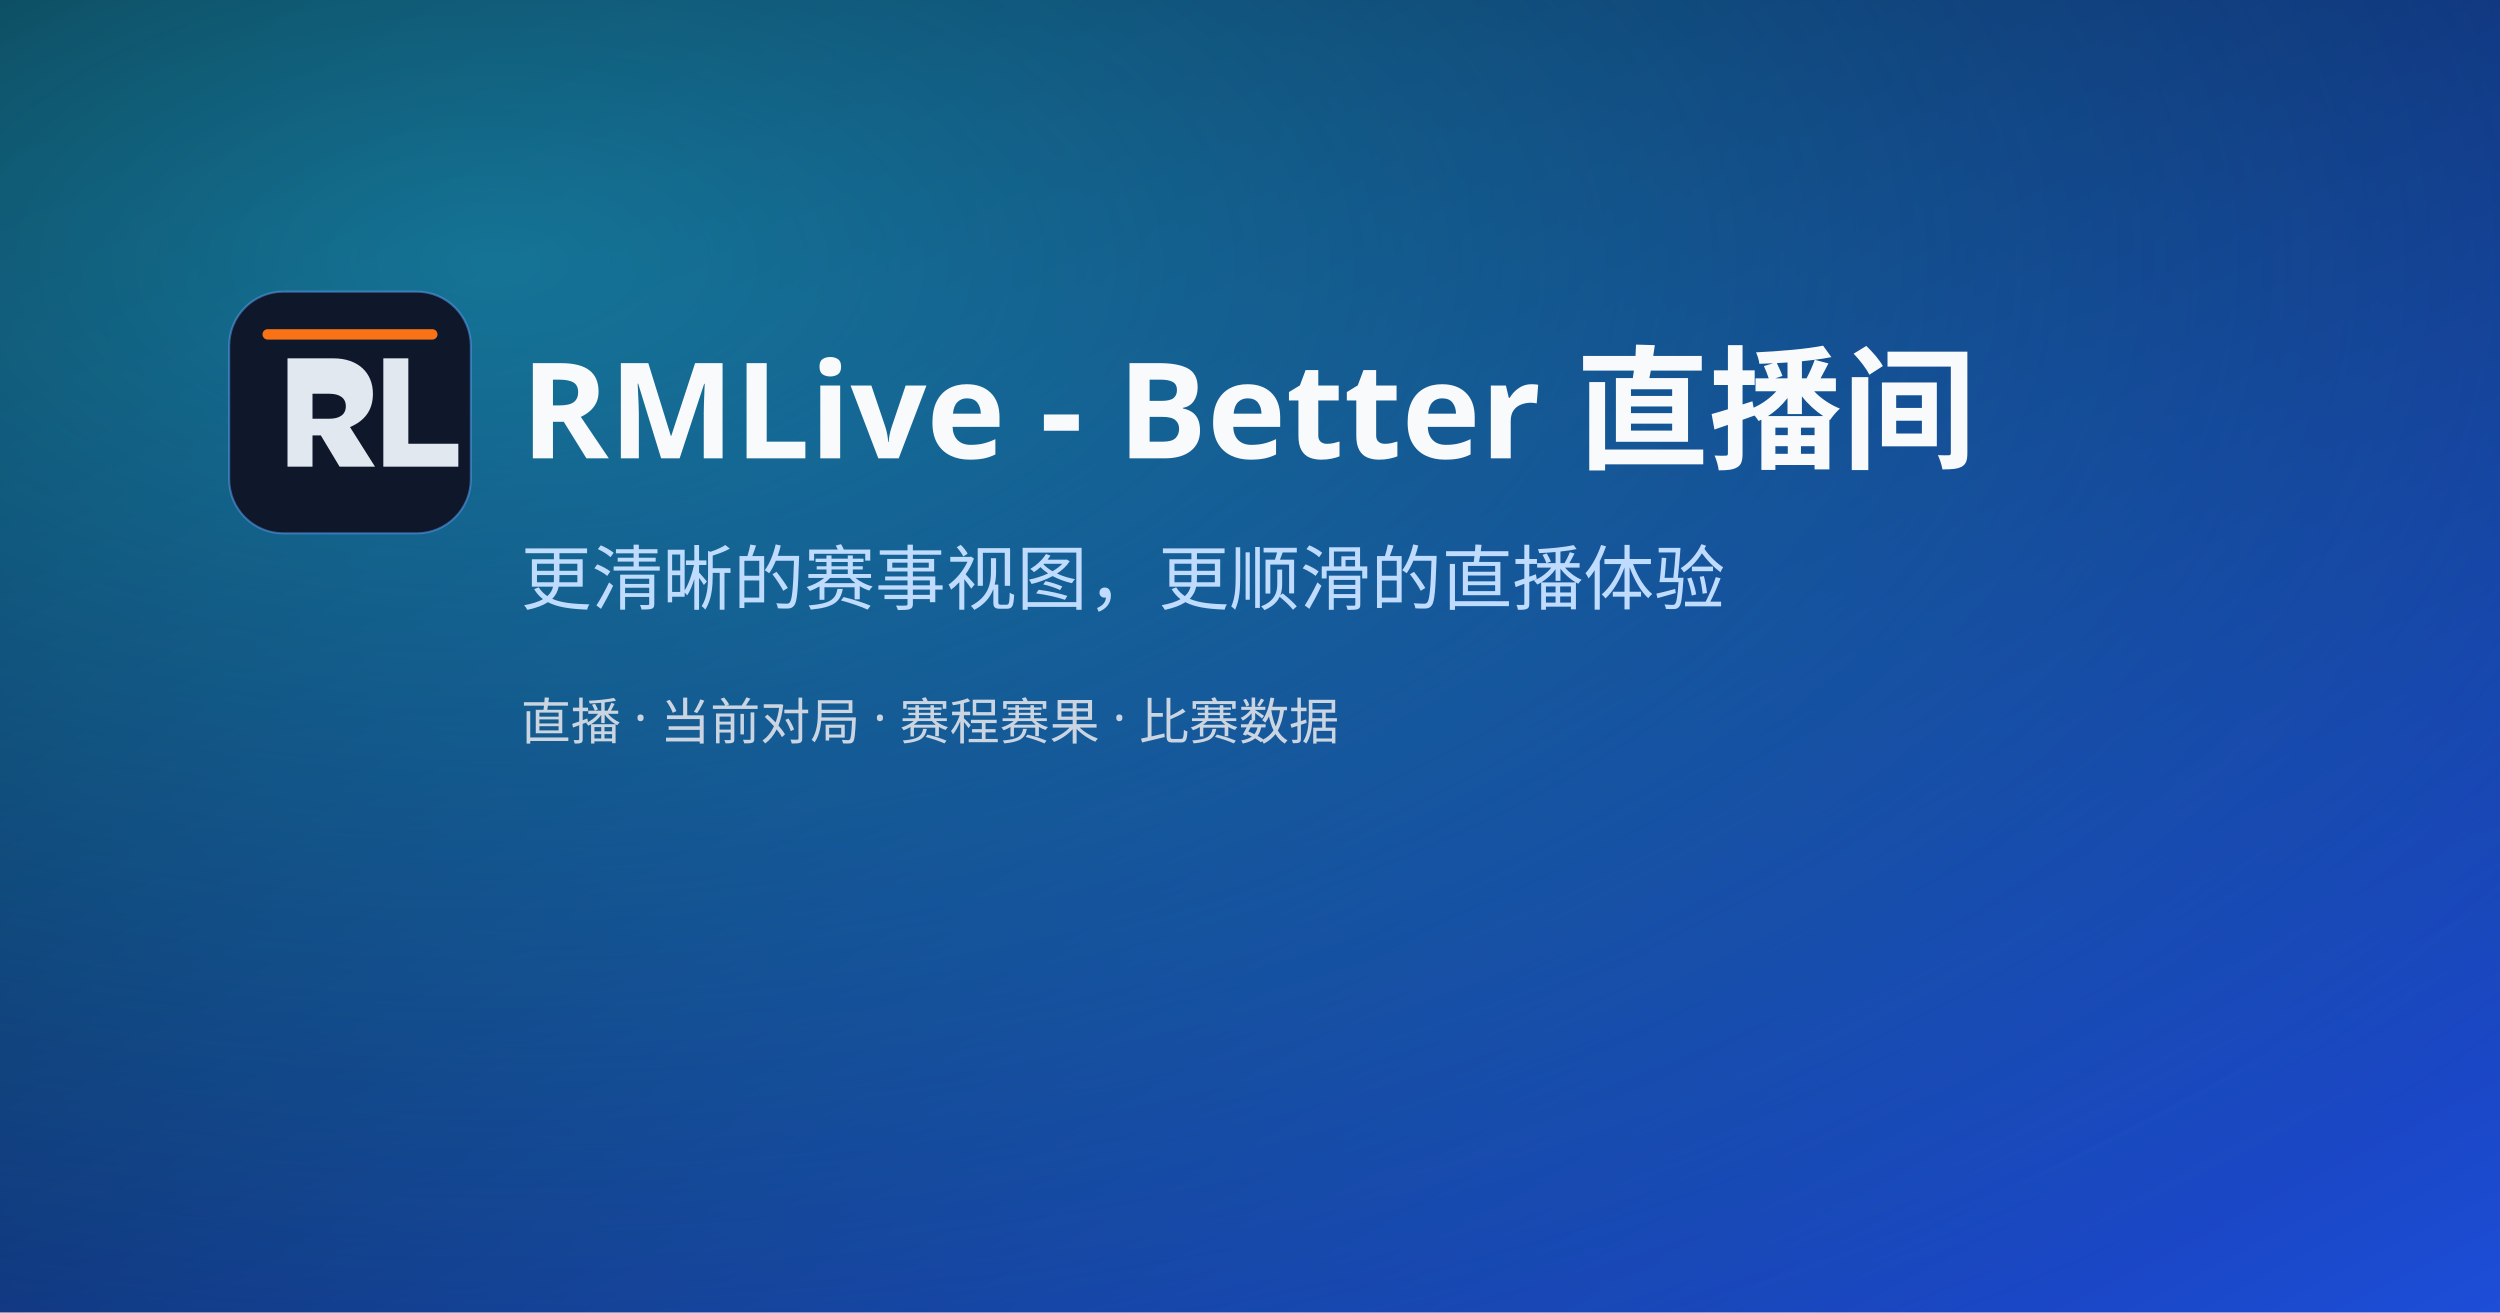
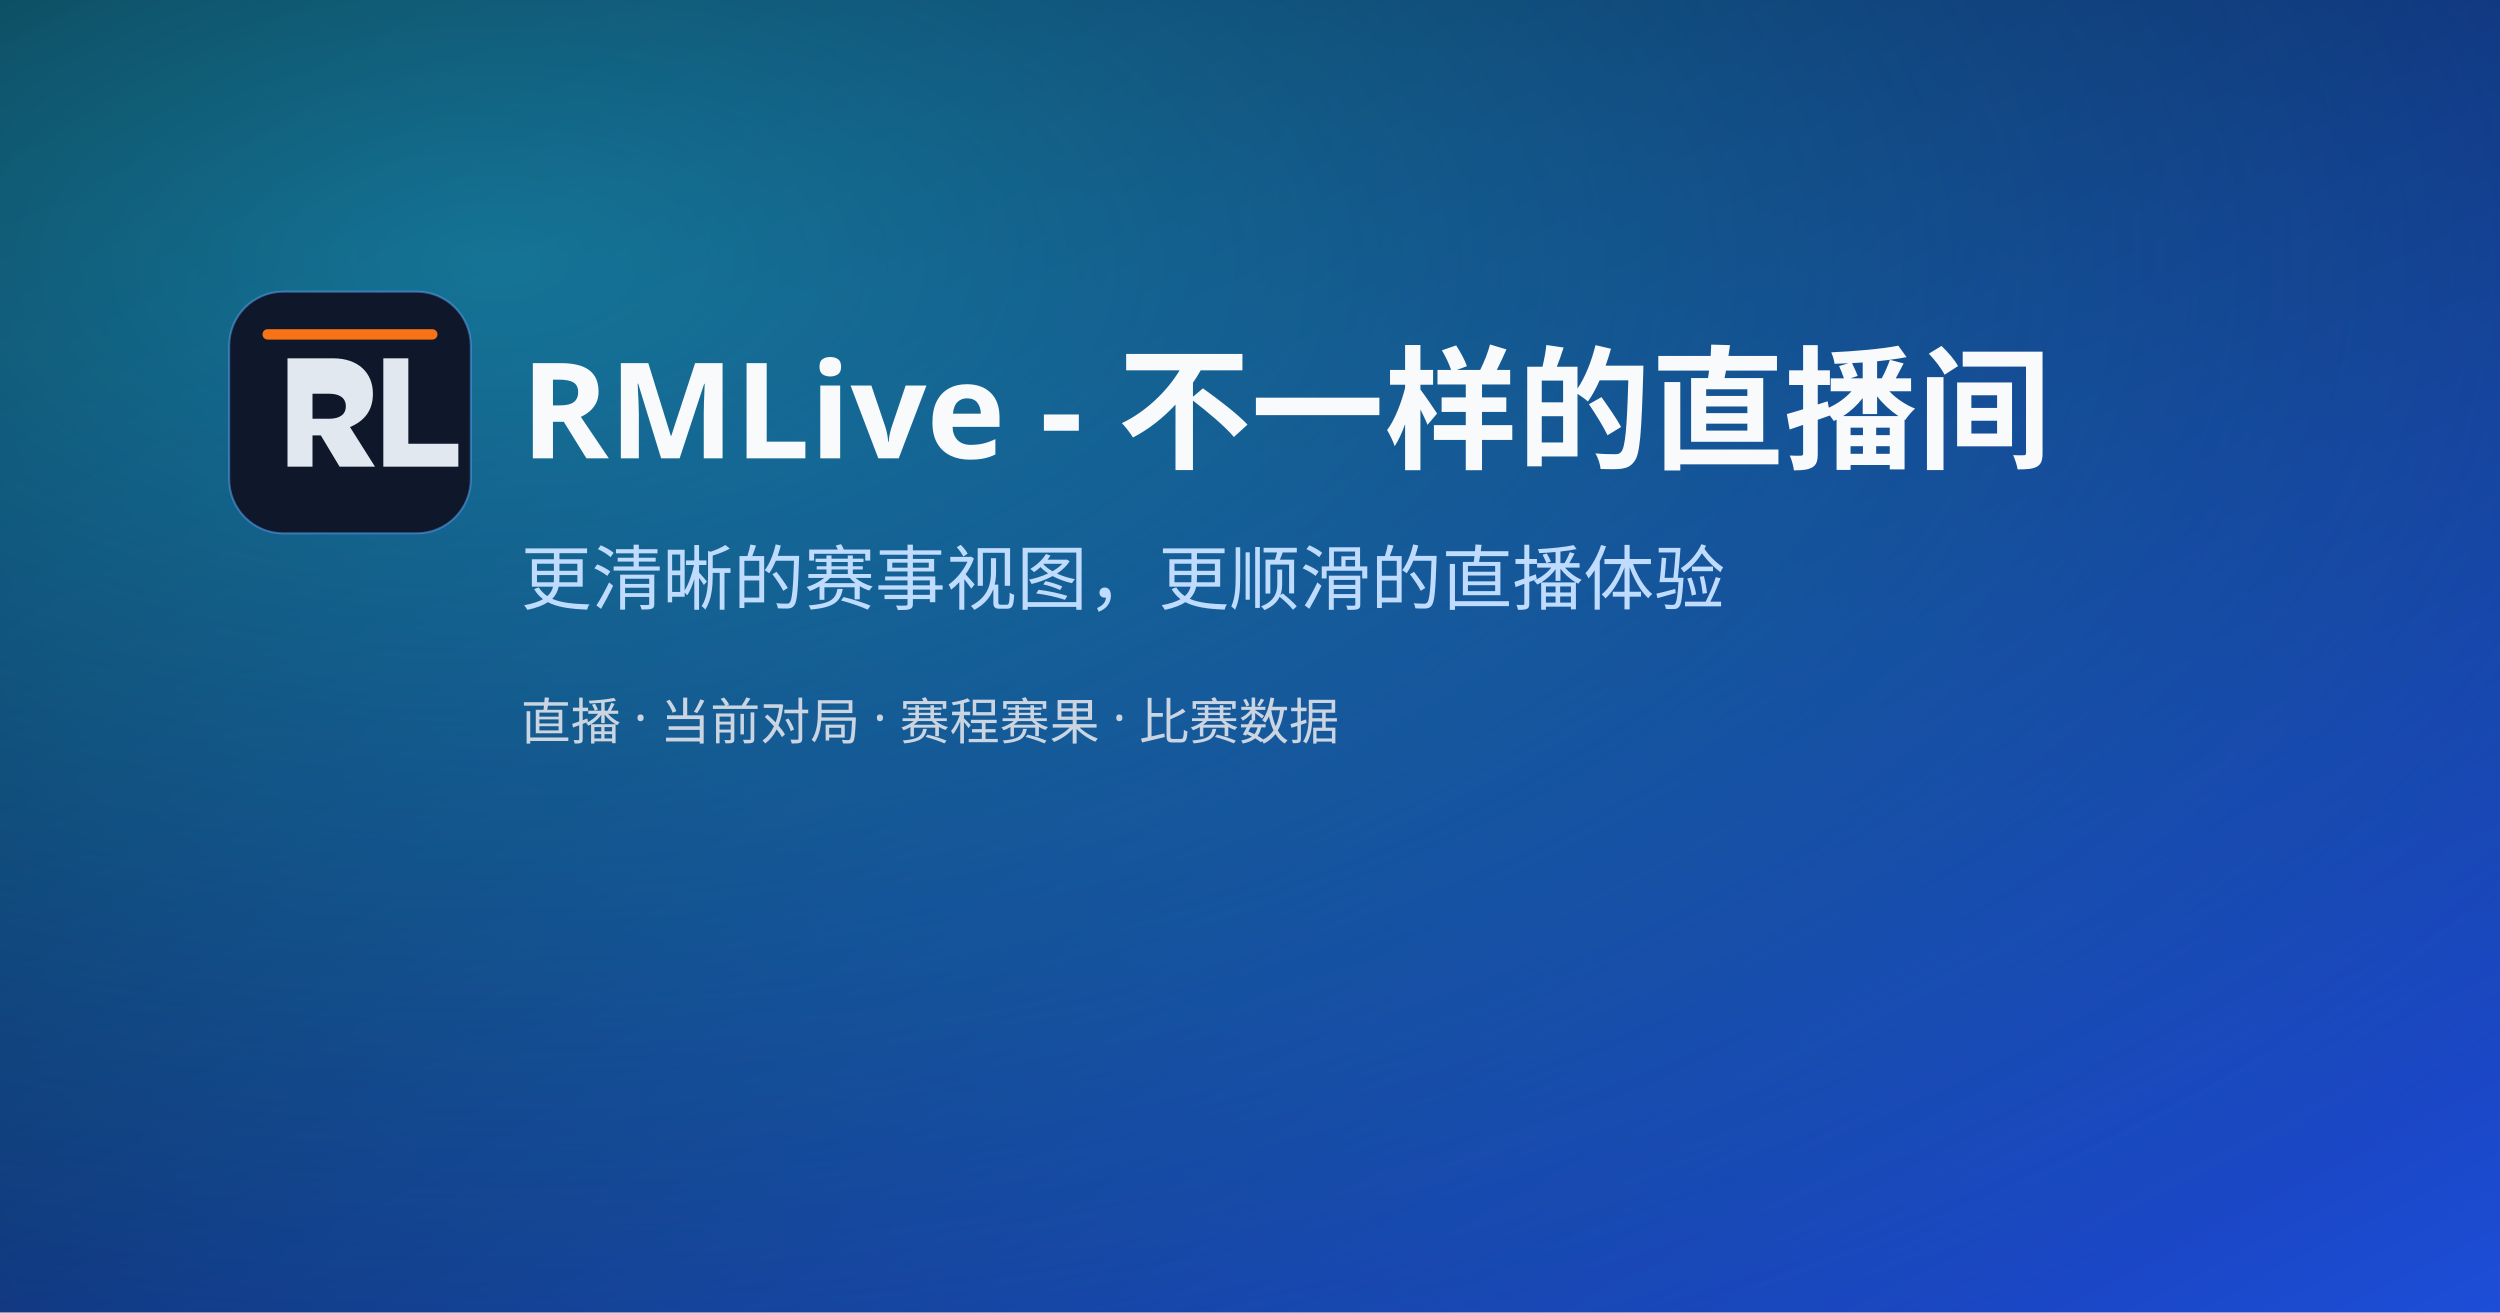
<svg xmlns="http://www.w3.org/2000/svg" viewBox="0 0 1200 630" role="img" aria-label="RMLive share image">
  <defs>
    <linearGradient id="bg" x1="0" y1="0" x2="1" y2="1">
      <stop offset="0%" stop-color="#020617" />
      <stop offset="100%" stop-color="#1d4ed8" />
    </linearGradient>
    <radialGradient id="halo" cx="0.2" cy="0.2" r="1">
      <stop offset="0%" stop-color="#22d3ee" stop-opacity="0.5" />
      <stop offset="100%" stop-color="#22d3ee" stop-opacity="0" />
    </radialGradient>
  </defs>
  <rect width="1200" height="630" fill="url(#bg)" />
  <rect width="1200" height="630" fill="url(#halo)" />
  <g transform="translate(110 140)">
    <rect x="0" y="0" width="116" height="116" rx="26" fill="#0f172a" stroke="#60a5fa" stroke-opacity="0.5" />
    <path d="M28 84V32h22c12 0 19 7 19 17 0 8-4 13-11 16l12 19H53L44 69h-4v15H28zm12-23h8c5 0 8-2 8-6s-3-6-8-6h-8v12z" fill="#e2e8f0" />
    <path d="M74 84V32h12v41h24v11H74z" fill="#e2e8f0" />
    <rect x="16" y="18" width="84" height="5" rx="2.5" fill="#f97316" />
  </g>
  <text x="250" y="220" font-size="64" font-weight="700" fill="#f8fafc" font-family="Segoe UI, PingFang SC, Microsoft YaHei, sans-serif">
-     RMLive - Better 直播间
+     RMLive - 不一样的直播间
  </text>
  <text x="250" y="290" font-size="34" fill="#bfdbfe" font-family="Segoe UI, PingFang SC, Microsoft YaHei, sans-serif">
    更清晰的赛事视图，更顺滑的直播体验
  </text>
  <text x="250" y="355" font-size="24" fill="#cbd5e1" font-family="Segoe UI, PingFang SC, Microsoft YaHei, sans-serif">
    直播 · 当前对局 · 赛程赛果 · 比赛数据
  </text>
</svg>
